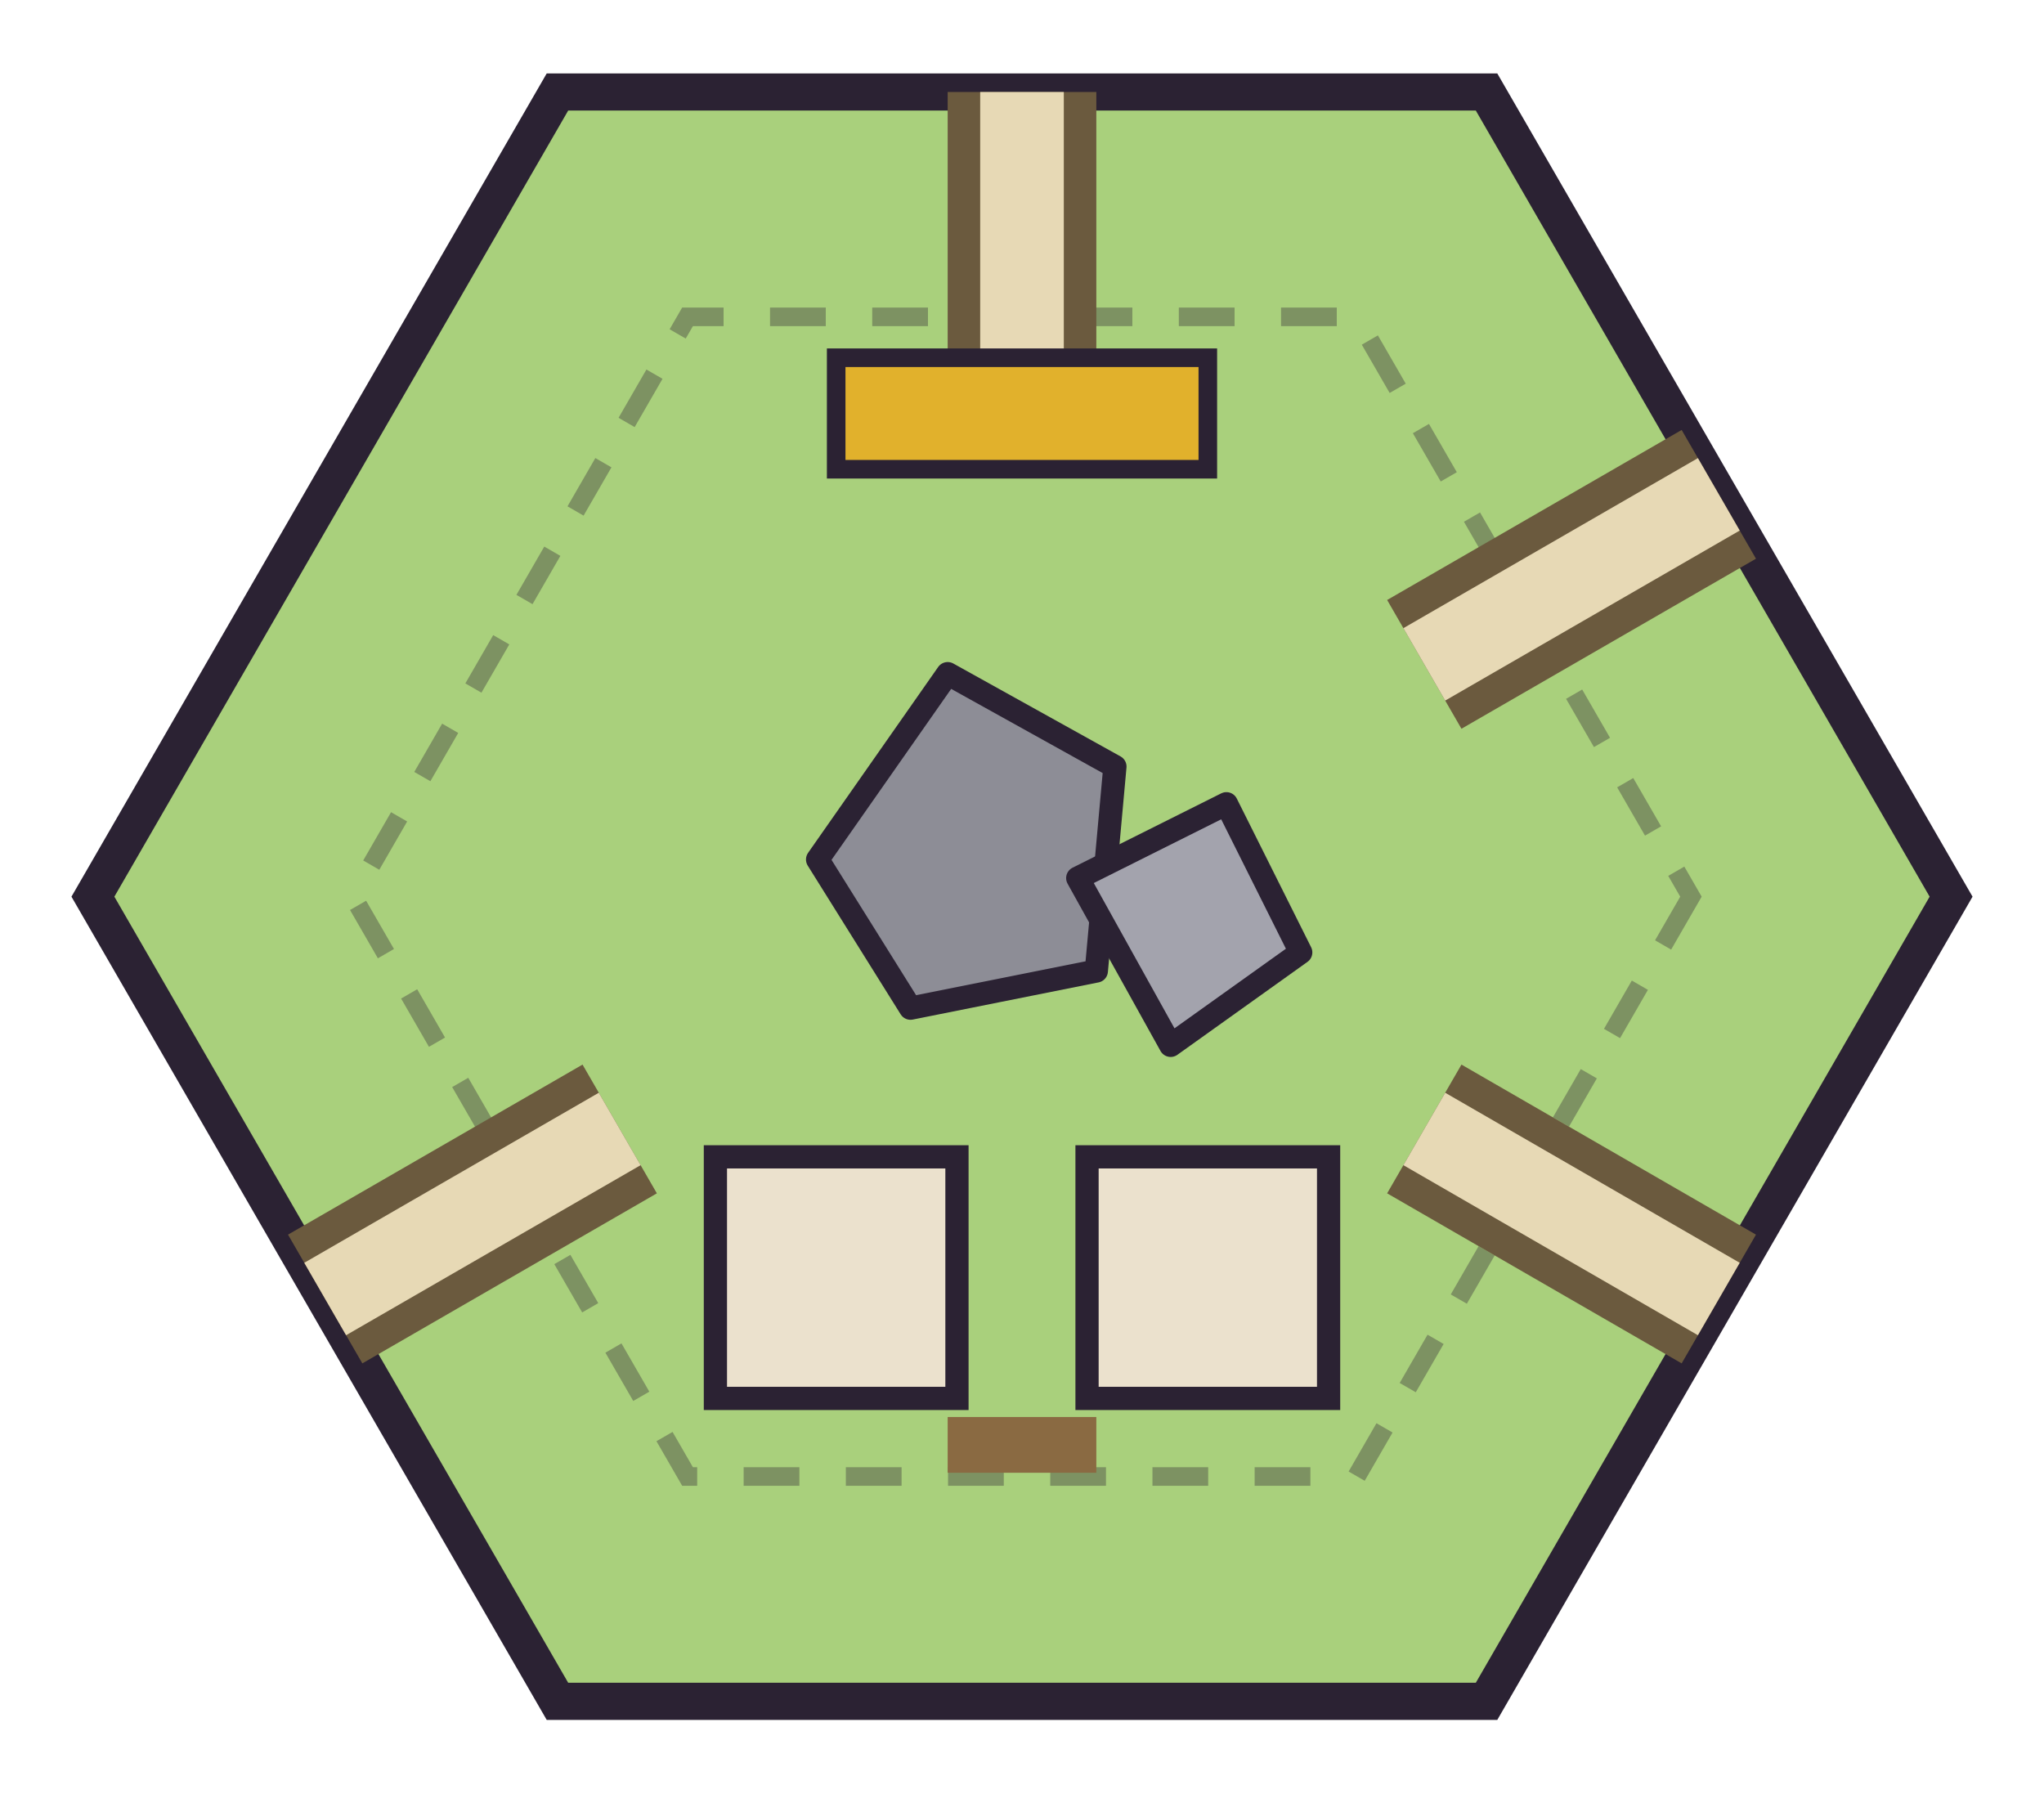
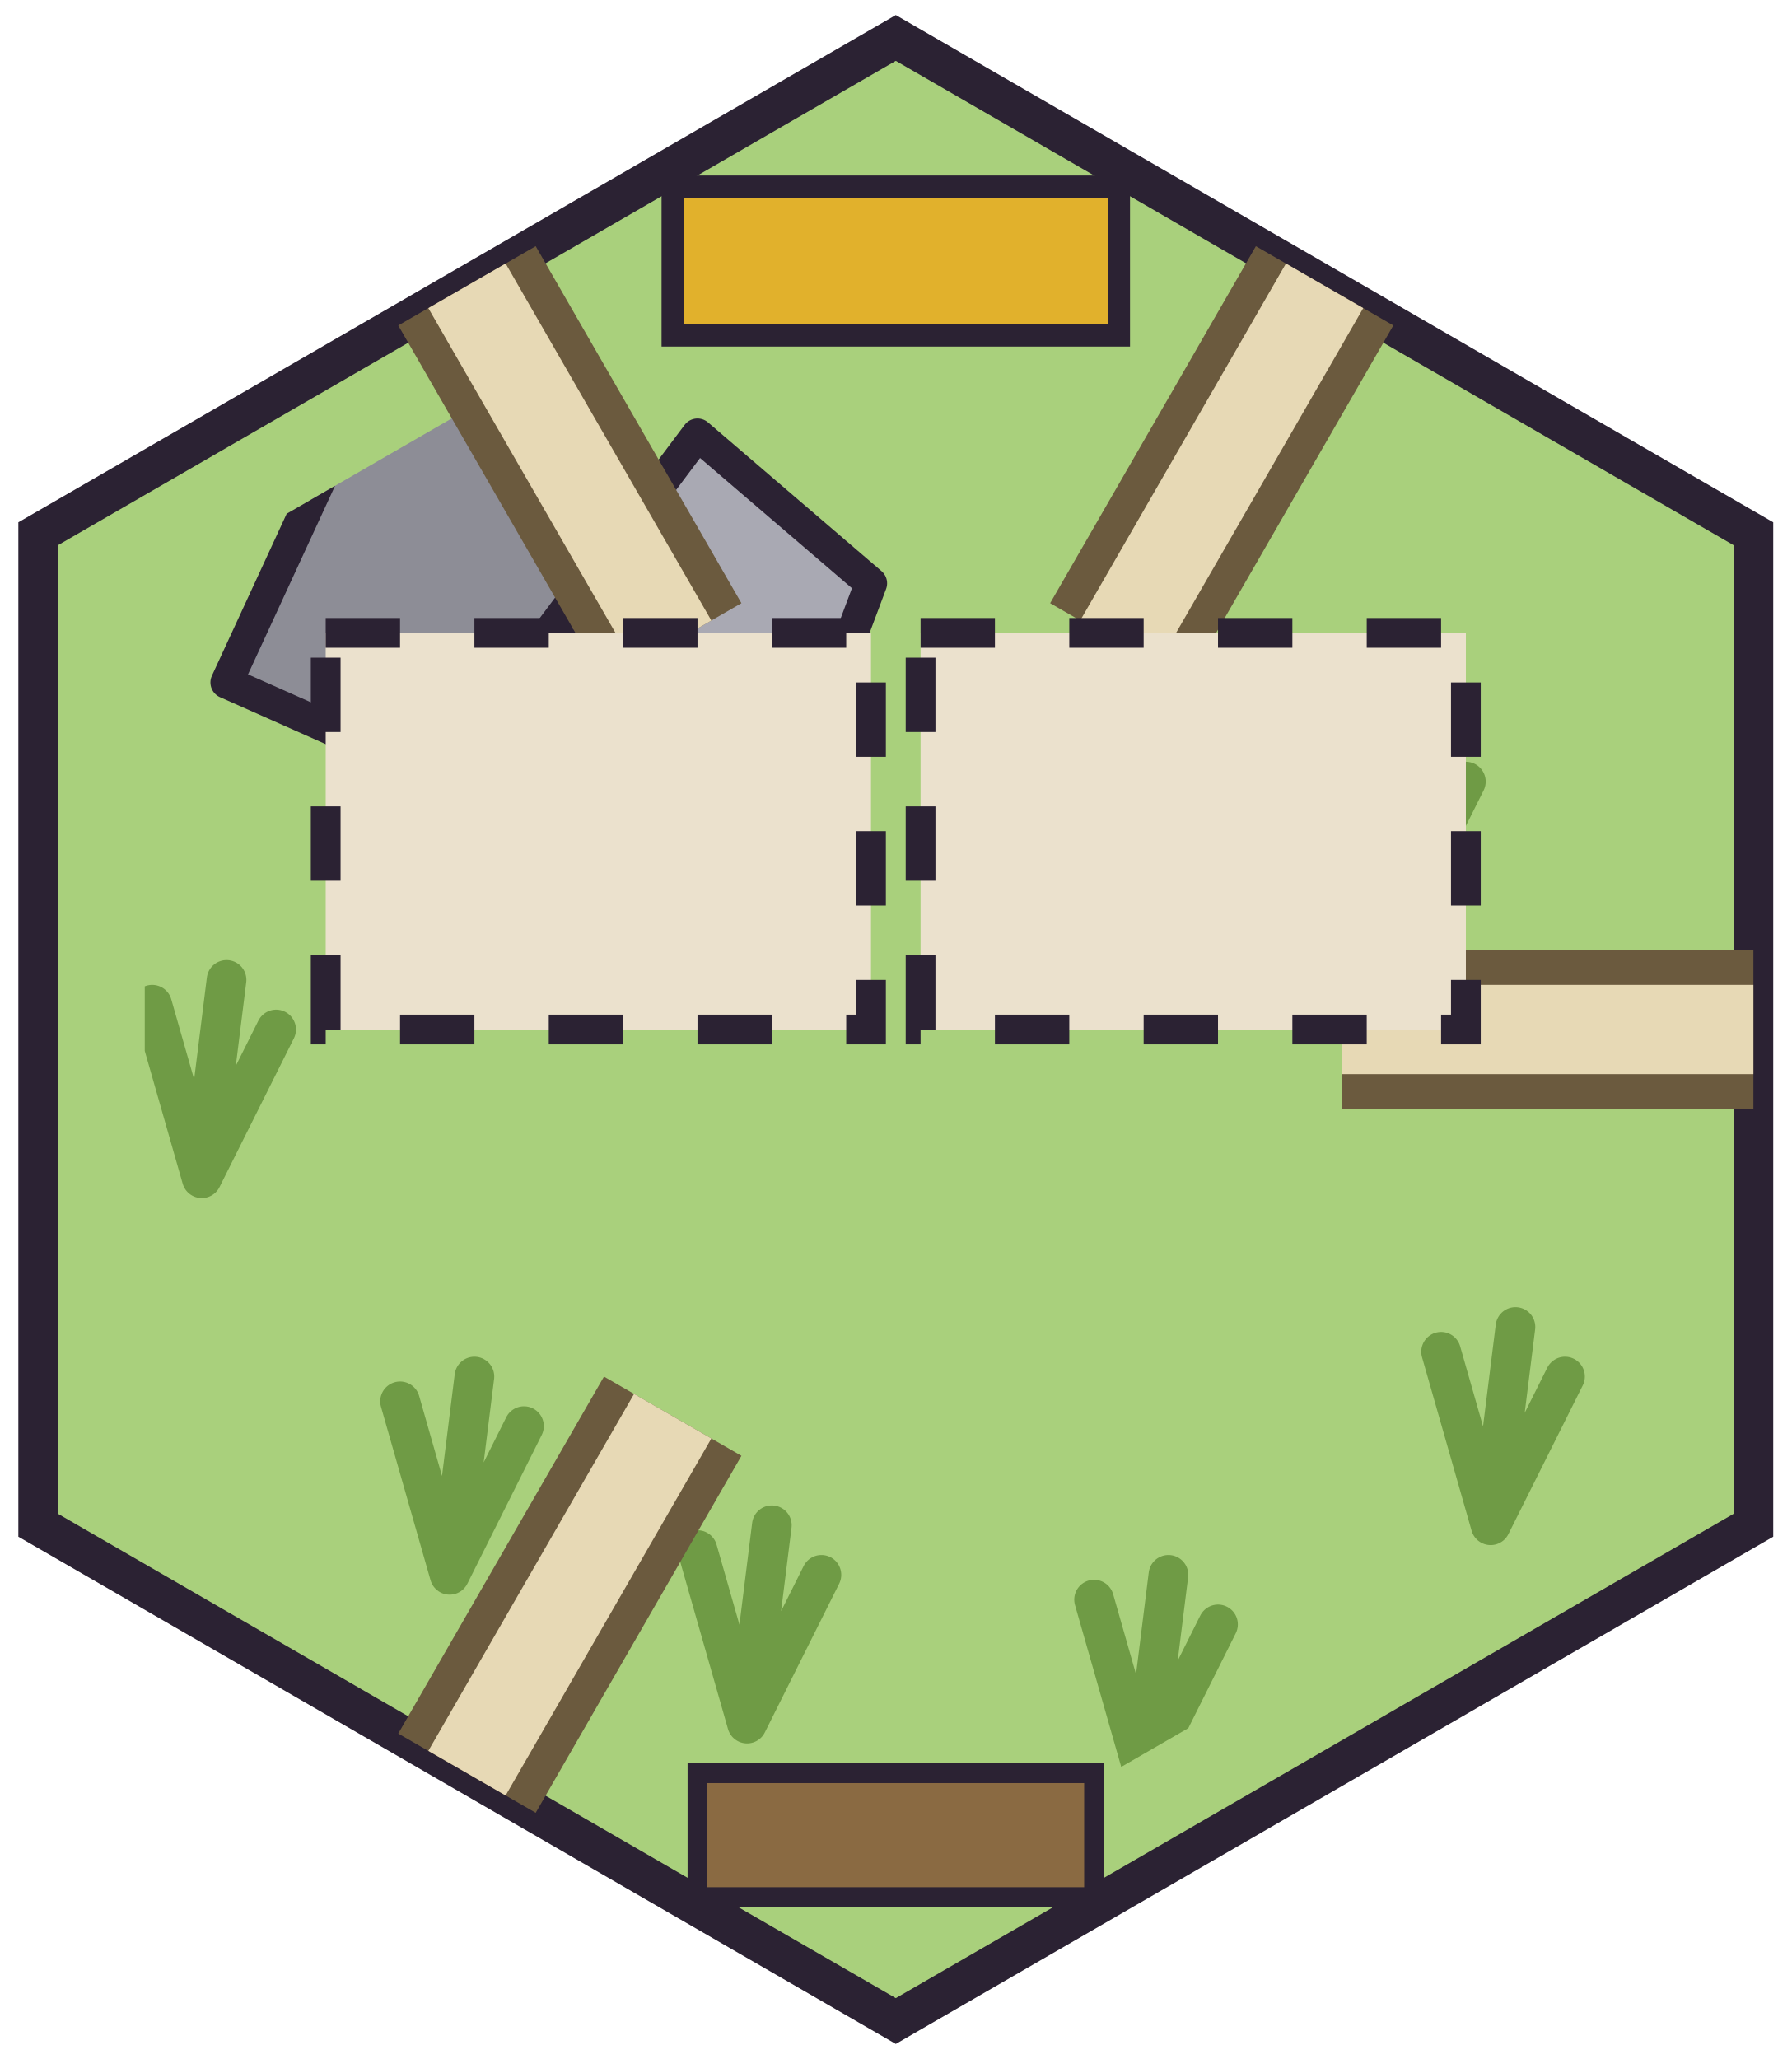
- <svg xmlns="http://www.w3.org/2000/svg" viewBox="0 0 220 193" width="220" height="193" font-family="DejaVu Sans, Arial, sans-serif">
-   <polygon id="tile" points="210.0,96.5 160.0,183.1 60.0,183.1 10.0,96.5 60.0,9.9 160.0,9.9" fill="#a9d07c" stroke="#2b2233" stroke-width="4" />
-   <g id="art-slot">
-     <polygon points="182.0,96.5 146.0,158.9 74.0,158.9 38.0,96.5 74.0,34.1 146.0,34.1" fill="none" stroke="#2b2233" stroke-opacity="0.35" stroke-width="2" stroke-dasharray="6 5" />
+ <svg xmlns="http://www.w3.org/2000/svg" viewBox="-36.14 -41.50 72.28 83.00" width="181" height="208" font-family="DejaVu Sans, Arial, sans-serif">
+   <polygon points="34.6,20.0 0.0,40.0 -34.6,20.0 -34.6,-20.0 -0.0,-40.0 34.6,-20.0" fill="#a9d07c" stroke="#2b2233" stroke-width="1.6" />
+   <clipPath id="c_iron">
+     <polygon points="30.3,17.5 0.0,35.0 -30.3,17.5 -30.3,-17.5 -0.0,-35.0 30.3,-17.5" />
+   </clipPath>
+   <g clip-path="url(#c_iron)">
+     <path d="M-18 22 l-2 -7 M-18 22 l1 -8 M-18 22 l3 -6" stroke="#6f9b45" stroke-width="1.6" fill="none" stroke-linecap="round" />
+     <path d="M-6 28 l-2 -7 M-6 28 l1 -8 M-6 28 l3 -6" stroke="#6f9b45" stroke-width="1.6" fill="none" stroke-linecap="round" />
+     <path d="M10 30 l-2 -7 M10 30 l1 -8 M10 30 l3 -6" stroke="#6f9b45" stroke-width="1.6" fill="none" stroke-linecap="round" />
+     <path d="M24 20 l-2 -7 M24 20 l1 -8 M24 20 l3 -6" stroke="#6f9b45" stroke-width="1.6" fill="none" stroke-linecap="round" />
+     <path d="M20 -4 l-2 -7 M20 -4 l1 -8 M20 -4 l3 -6" stroke="#6f9b45" stroke-width="1.6" fill="none" stroke-linecap="round" />
+     <path d="M-28 6 l-2 -7 M-28 6 l1 -8 M-28 6 l3 -6" stroke="#6f9b45" stroke-width="1.6" fill="none" stroke-linecap="round" />
+     <g stroke="#2b2233" stroke-width="1.3" stroke-linejoin="round">
+       <polygon points="-27,-14 -21,-27 -12,-24 -11,-14 -18,-10" fill="#8d8d96" />
+       <polygon points="-14,-16 -8,-24 -1,-18 -4,-10" fill="#a9a9b3" />
+     </g>
  </g>
-   <line x1="185.0" y1="139.8" x2="153.3" y2="121.5" stroke="#6b5a3e" stroke-width="16" stroke-linecap="butt" />
-   <line x1="185.0" y1="139.8" x2="153.3" y2="121.5" stroke="#e7d9b5" stroke-width="9" stroke-linecap="butt" />
-   <line x1="185.0" y1="53.2" x2="153.3" y2="71.5" stroke="#6b5a3e" stroke-width="16" stroke-linecap="butt" />
-   <line x1="185.0" y1="53.2" x2="153.3" y2="71.5" stroke="#e7d9b5" stroke-width="9" stroke-linecap="butt" />
-   <line x1="110.0" y1="9.9" x2="110.0" y2="46.5" stroke="#6b5a3e" stroke-width="16" stroke-linecap="butt" />
-   <line x1="110.0" y1="9.9" x2="110.0" y2="46.5" stroke="#e7d9b5" stroke-width="9" stroke-linecap="butt" />
-   <line x1="35.0" y1="139.8" x2="66.7" y2="121.5" stroke="#6b5a3e" stroke-width="16" stroke-linecap="butt" />
-   <line x1="35.0" y1="139.8" x2="66.7" y2="121.5" stroke="#e7d9b5" stroke-width="9" stroke-linecap="butt" />
-   <g stroke="#2b2233" stroke-width="2.5" stroke-linejoin="round">
-     <polygon points="88.0,92.5 102.0,72.5 120.0,82.5 118.0,104.5 98.0,108.5" fill="#8d8d96" />
-     <polygon points="116.0,94.5 132.0,86.5 140.0,102.5 126.0,112.5" fill="#a3a3ad" />
-   </g>
-   <rect x="77.0" y="124.5" width="26" height="26" fill="#ebe1cd" stroke="#2b2233" stroke-width="2.5" />
-   <rect x="117.0" y="124.5" width="26" height="26" fill="#ebe1cd" stroke="#2b2233" stroke-width="2.5" />
-   <rect x="102.0" y="152.5" width="16" height="6" fill="#8a6a42" />
-   <rect x="90.0" y="38.5" width="40" height="12" fill="#e1b12c" stroke="#2b2233" stroke-width="2" />
+   <line x1="34.6" y1="0.0" x2="18.0" y2="0.0" stroke="#6b5a3e" stroke-width="6.4" />
+   <line x1="34.6" y1="0.0" x2="18.0" y2="0.0" stroke="#e7d9b5" stroke-width="3.6" />
+   <line x1="17.3" y1="-30.0" x2="9.0" y2="-15.6" stroke="#6b5a3e" stroke-width="6.4" />
+   <line x1="17.3" y1="-30.0" x2="9.0" y2="-15.6" stroke="#e7d9b5" stroke-width="3.6" />
+   <line x1="-17.3" y1="-30.0" x2="-9.0" y2="-15.6" stroke="#6b5a3e" stroke-width="6.4" />
+   <line x1="-17.3" y1="-30.0" x2="-9.0" y2="-15.6" stroke="#e7d9b5" stroke-width="3.6" />
+   <line x1="-17.3" y1="30.0" x2="-9.0" y2="15.6" stroke="#6b5a3e" stroke-width="6.4" />
+   <line x1="-17.3" y1="30.0" x2="-9.0" y2="15.6" stroke="#e7d9b5" stroke-width="3.6" />
+   <rect x="-23" y="-16" width="22" height="16" fill="#ebe1cd" stroke="#2b2233" stroke-width="1.2" stroke-dasharray="3" />
+   <rect x="1" y="-16" width="22" height="16" fill="#ebe1cd" stroke="#2b2233" stroke-width="1.2" stroke-dasharray="3" />
+   <rect x="-9" y="-34" width="18" height="6" fill="#e1b12c" stroke="#2b2233" stroke-width="0.9" />
+   <rect x="-8" y="30" width="16" height="5" fill="#8a6a42" stroke="#2b2233" stroke-width="0.8" />
</svg>
